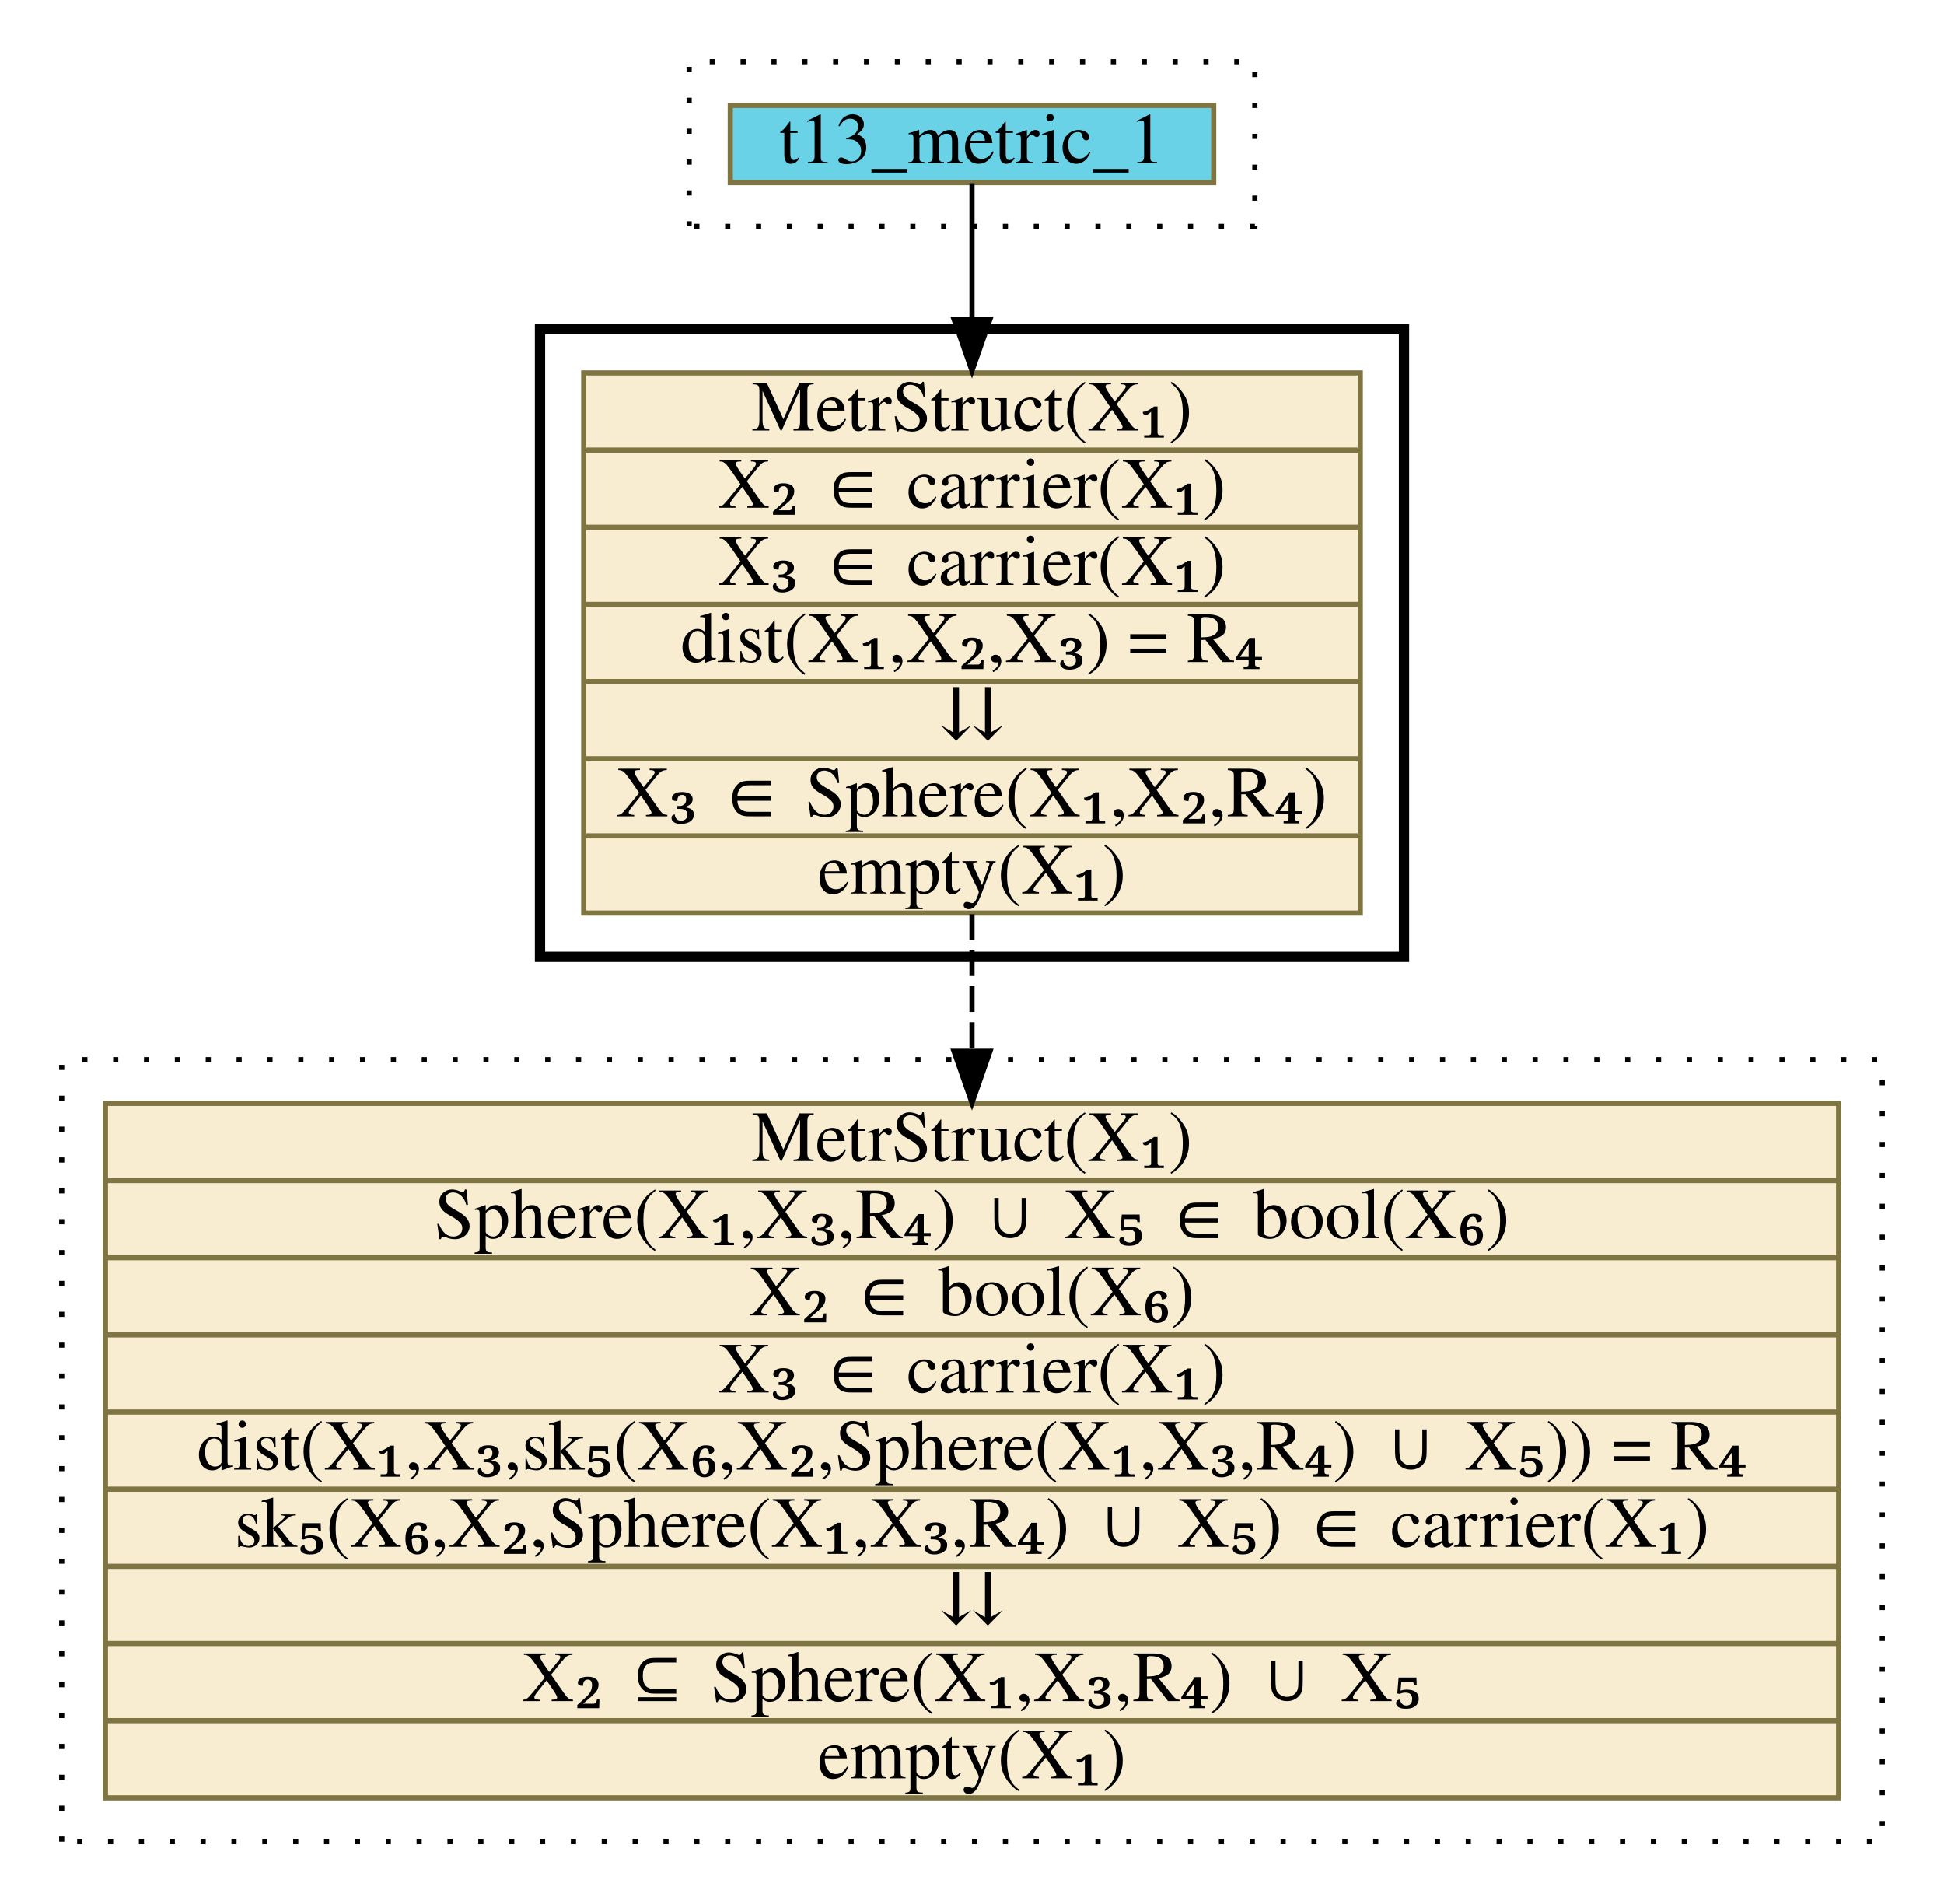
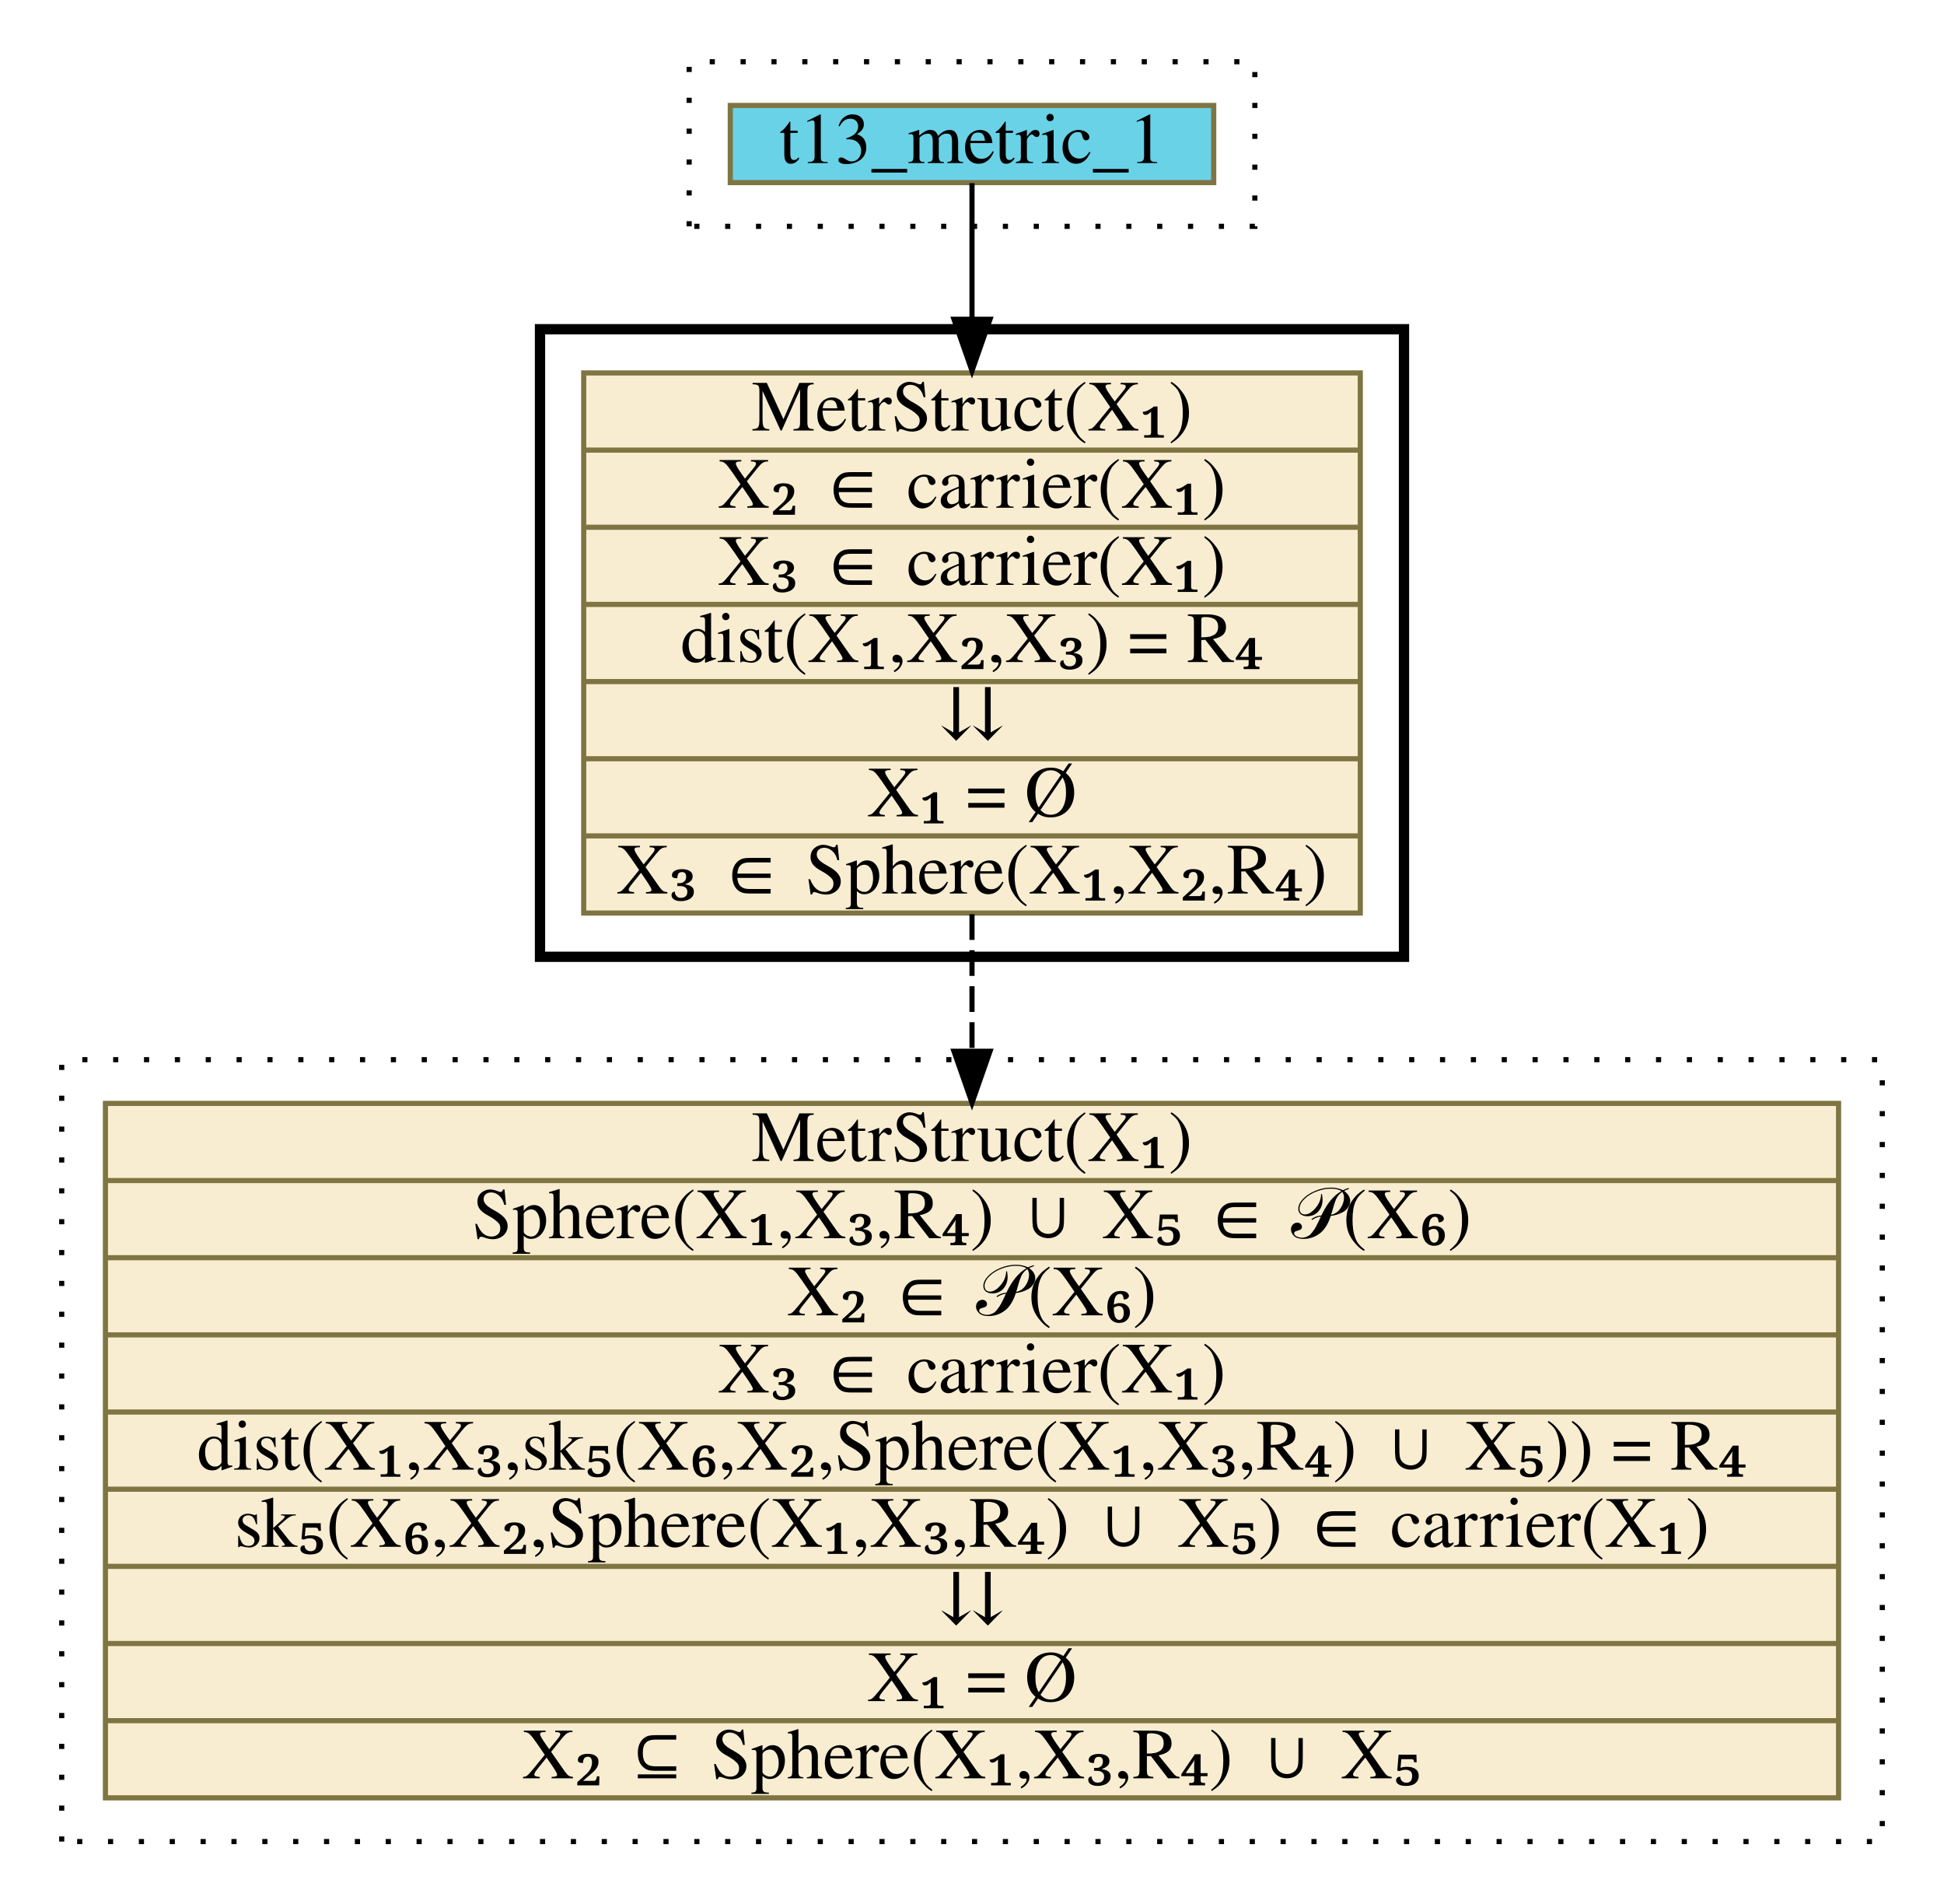
<svg xmlns="http://www.w3.org/2000/svg" xmlns:xlink="http://www.w3.org/1999/xlink" width="378pt" height="370pt" viewBox="0.00 0.00 378.00 370.00">
  <g id="graph0" class="graph" transform="scale(1 1) rotate(0) translate(4 366)">
    <g id="clust1" class="cluster">
      <polygon fill="transparent" stroke="black" stroke-dasharray="1,5" points="130,-322 130,-354 240,-354 240,-322 130,-322" />
    </g>
    <g id="clust2" class="cluster">
      <polygon fill="transparent" stroke="black" stroke-width="2" points="101,-180 101,-302 269,-302 269,-180 101,-180" />
    </g>
    <g id="clust3" class="cluster">
      <polygon fill="transparent" stroke="black" stroke-dasharray="1,5" points="8,-8 8,-160 362,-160 362,-8 8,-8" />
    </g>
    <g id="node1" class="node">
      <g id="a_node1">
        <a xlink:href="t13_metric_1.html" xlink:title="t13_metric_1" target="_vizar">
          <polygon fill="#69d2e7" stroke="#7f7542" points="138,-330.5 138,-345.5 232,-345.5 232,-330.5 138,-330.5" />
          <text text-anchor="middle" x="185" y="-334.3" font-family="Times,serif" font-size="14.00">t13_metric_1</text>
        </a>
      </g>
    </g>
    <g id="node2" class="node">
      <g id="a_node2">
-         <a xlink:href="c_0_63.html" xlink:title="{MetrStruct(X₁)|X₂ ∈ carrier(X₁)|X₃ ∈ carrier(X₁)|dist(X₁,X₂,X₃) = R₄|⇊|X₃ ∈ Sphere(X₁,X₂,R₄)|empty(X₁)}" target="_vizar">
+         <a xlink:href="c_0_63.html" xlink:title="{MetrStruct(X₁)|X₂ ∈ carrier(X₁)|X₃ ∈ carrier(X₁)|dist(X₁,X₂,X₃) = R₄|⇊|X₁ = Ø|X₃ ∈ Sphere(X₁,X₂,R₄)}" target="_vizar">
          <polygon fill="#f8edd1" stroke="#7f7542" points="109.5,-188.5 109.5,-293.5 260.5,-293.5 260.5,-188.5 109.5,-188.5" />
          <text text-anchor="middle" x="185" y="-282.3" font-family="Times,serif" font-size="14.00">MetrStruct(X₁)</text>
          <polyline fill="none" stroke="#7f7542" points="109.5,-278.5 260.5,-278.5 " />
          <text text-anchor="middle" x="185" y="-267.3" font-family="Times,serif" font-size="14.00">X₂ ∈ carrier(X₁)</text>
          <polyline fill="none" stroke="#7f7542" points="109.5,-263.5 260.5,-263.5 " />
          <text text-anchor="middle" x="185" y="-252.3" font-family="Times,serif" font-size="14.00">X₃ ∈ carrier(X₁)</text>
          <polyline fill="none" stroke="#7f7542" points="109.5,-248.5 260.5,-248.5 " />
          <text text-anchor="middle" x="185" y="-237.3" font-family="Times,serif" font-size="14.00">dist(X₁,X₂,X₃) = R₄</text>
          <polyline fill="none" stroke="#7f7542" points="109.5,-233.5 260.5,-233.5 " />
          <text text-anchor="middle" x="185" y="-222.3" font-family="Times,serif" font-size="14.00">⇊</text>
          <polyline fill="none" stroke="#7f7542" points="109.5,-218.5 260.5,-218.5 " />
-           <text text-anchor="middle" x="185" y="-207.3" font-family="Times,serif" font-size="14.00">X₃ ∈ Sphere(X₁,X₂,R₄)</text>
+           <text text-anchor="middle" x="185" y="-207.3" font-family="Times,serif" font-size="14.00">X₁ = Ø</text>
          <polyline fill="none" stroke="#7f7542" points="109.5,-203.5 260.5,-203.5 " />
-           <text text-anchor="middle" x="185" y="-192.3" font-family="Times,serif" font-size="14.00">empty(X₁)</text>
+           <text text-anchor="middle" x="185" y="-192.3" font-family="Times,serif" font-size="14.00">X₃ ∈ Sphere(X₁,X₂,R₄)</text>
        </a>
      </g>
    </g>
    <g id="edge1" class="edge">
      <path fill="none" stroke="black" d="M185,-330.39C185,-330.39 185,-303.93 185,-303.93" />
      <polygon fill="black" stroke="black" points="188.5,-303.93 185,-293.93 181.5,-303.93 188.5,-303.93" />
    </g>
    <g id="node3" class="node">
      <g id="a_node3">
-         <a xlink:href="c_0_70.html" xlink:title="{MetrStruct(X₁)|Sphere(X₁,X₃,R₄) ∪ X₅ ∈ bool(X₆)|X₂ ∈ bool(X₆)|X₃ ∈ carrier(X₁)|dist(X₁,X₃,sk₅(X₆,X₂,Sphere(X₁,X₃,R₄) ∪ X₅)) = R₄|sk₅(X₆,X₂,Sphere(X₁,X₃,R₄) ∪ X₅) ∈ carrier(X₁)|⇊|X₂ ⊆ Sphere(X₁,X₃,R₄) ∪ X₅|empty(X₁)}" target="_vizar">
+         <a xlink:href="c_0_70.html" xlink:title="{MetrStruct(X₁)|Sphere(X₁,X₃,R₄) ∪ X₅ ∈ 𝒫(X₆)|X₂ ∈ 𝒫(X₆)|X₃ ∈ carrier(X₁)|dist(X₁,X₃,sk₅(X₆,X₂,Sphere(X₁,X₃,R₄) ∪ X₅)) = R₄|sk₅(X₆,X₂,Sphere(X₁,X₃,R₄) ∪ X₅) ∈ carrier(X₁)|⇊|X₁ = Ø|X₂ ⊆ Sphere(X₁,X₃,R₄) ∪ X₅}" target="_vizar">
          <polygon fill="#f8edd1" stroke="#7f7542" points="16.5,-16.5 16.5,-151.5 353.5,-151.5 353.5,-16.5 16.5,-16.5" />
          <text text-anchor="middle" x="185" y="-140.3" font-family="Times,serif" font-size="14.00">MetrStruct(X₁)</text>
          <polyline fill="none" stroke="#7f7542" points="16.5,-136.5 353.5,-136.5 " />
-           <text text-anchor="middle" x="185" y="-125.3" font-family="Times,serif" font-size="14.00">Sphere(X₁,X₃,R₄) ∪ X₅ ∈ bool(X₆)</text>
+           <text text-anchor="middle" x="185" y="-125.3" font-family="Times,serif" font-size="14.00">Sphere(X₁,X₃,R₄) ∪ X₅ ∈ 𝒫(X₆)</text>
          <polyline fill="none" stroke="#7f7542" points="16.5,-121.5 353.5,-121.5 " />
-           <text text-anchor="middle" x="185" y="-110.3" font-family="Times,serif" font-size="14.00">X₂ ∈ bool(X₆)</text>
+           <text text-anchor="middle" x="185" y="-110.3" font-family="Times,serif" font-size="14.00">X₂ ∈ 𝒫(X₆)</text>
          <polyline fill="none" stroke="#7f7542" points="16.5,-106.5 353.5,-106.5 " />
          <text text-anchor="middle" x="185" y="-95.3" font-family="Times,serif" font-size="14.00">X₃ ∈ carrier(X₁)</text>
          <polyline fill="none" stroke="#7f7542" points="16.5,-91.5 353.5,-91.5 " />
          <text text-anchor="middle" x="185" y="-80.3" font-family="Times,serif" font-size="14.00">dist(X₁,X₃,sk₅(X₆,X₂,Sphere(X₁,X₃,R₄) ∪ X₅)) = R₄</text>
          <polyline fill="none" stroke="#7f7542" points="16.5,-76.5 353.5,-76.5 " />
          <text text-anchor="middle" x="185" y="-65.3" font-family="Times,serif" font-size="14.00">sk₅(X₆,X₂,Sphere(X₁,X₃,R₄) ∪ X₅) ∈ carrier(X₁)</text>
          <polyline fill="none" stroke="#7f7542" points="16.5,-61.5 353.5,-61.5 " />
          <text text-anchor="middle" x="185" y="-50.3" font-family="Times,serif" font-size="14.00">⇊</text>
          <polyline fill="none" stroke="#7f7542" points="16.5,-46.5 353.5,-46.5 " />
-           <text text-anchor="middle" x="185" y="-35.3" font-family="Times,serif" font-size="14.00">X₂ ⊆ Sphere(X₁,X₃,R₄) ∪ X₅</text>
+           <text text-anchor="middle" x="185" y="-35.3" font-family="Times,serif" font-size="14.00">X₁ = Ø</text>
          <polyline fill="none" stroke="#7f7542" points="16.5,-31.5 353.5,-31.5 " />
-           <text text-anchor="middle" x="185" y="-20.3" font-family="Times,serif" font-size="14.00">empty(X₁)</text>
+           <text text-anchor="middle" x="185" y="-20.3" font-family="Times,serif" font-size="14.00">X₂ ⊆ Sphere(X₁,X₃,R₄) ∪ X₅</text>
        </a>
      </g>
    </g>
    <g id="edge2" class="edge">
      <path fill="none" stroke="black" stroke-dasharray="5,2" d="M185,-188.28C185,-188.28 185,-161.63 185,-161.63" />
      <polygon fill="black" stroke="black" points="188.5,-161.63 185,-151.63 181.5,-161.63 188.5,-161.63" />
    </g>
  </g>
</svg>
